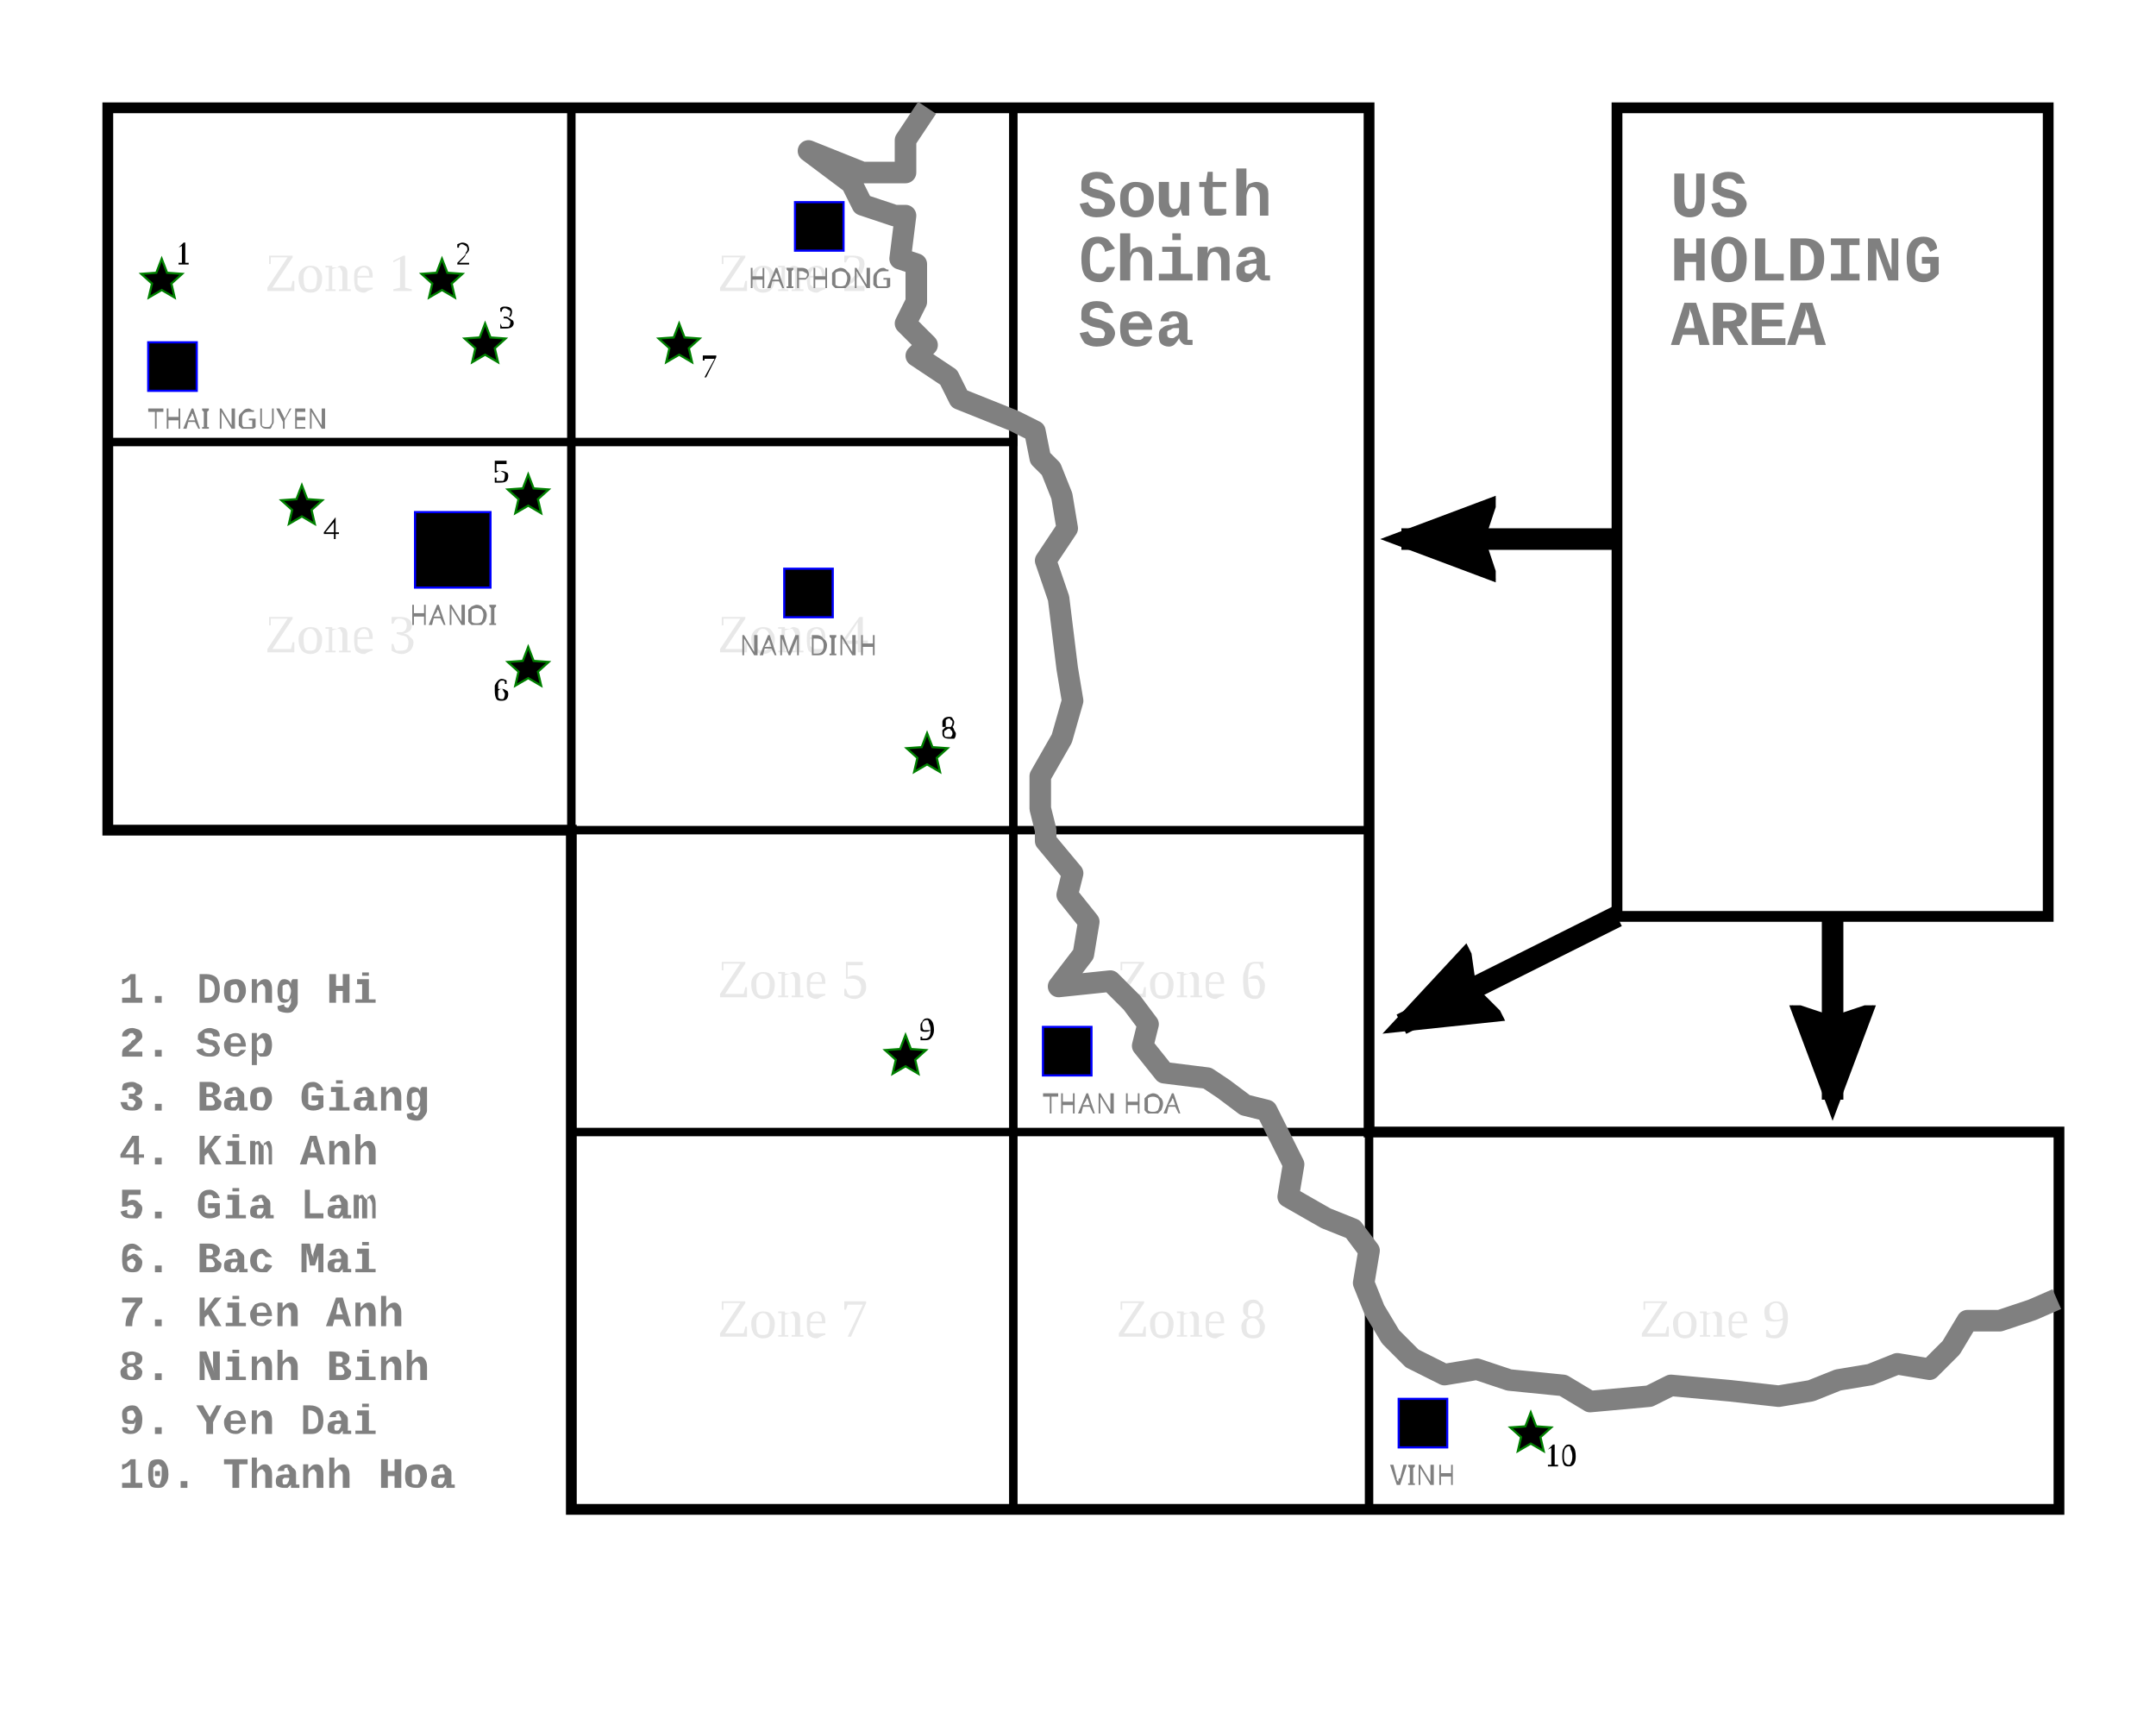
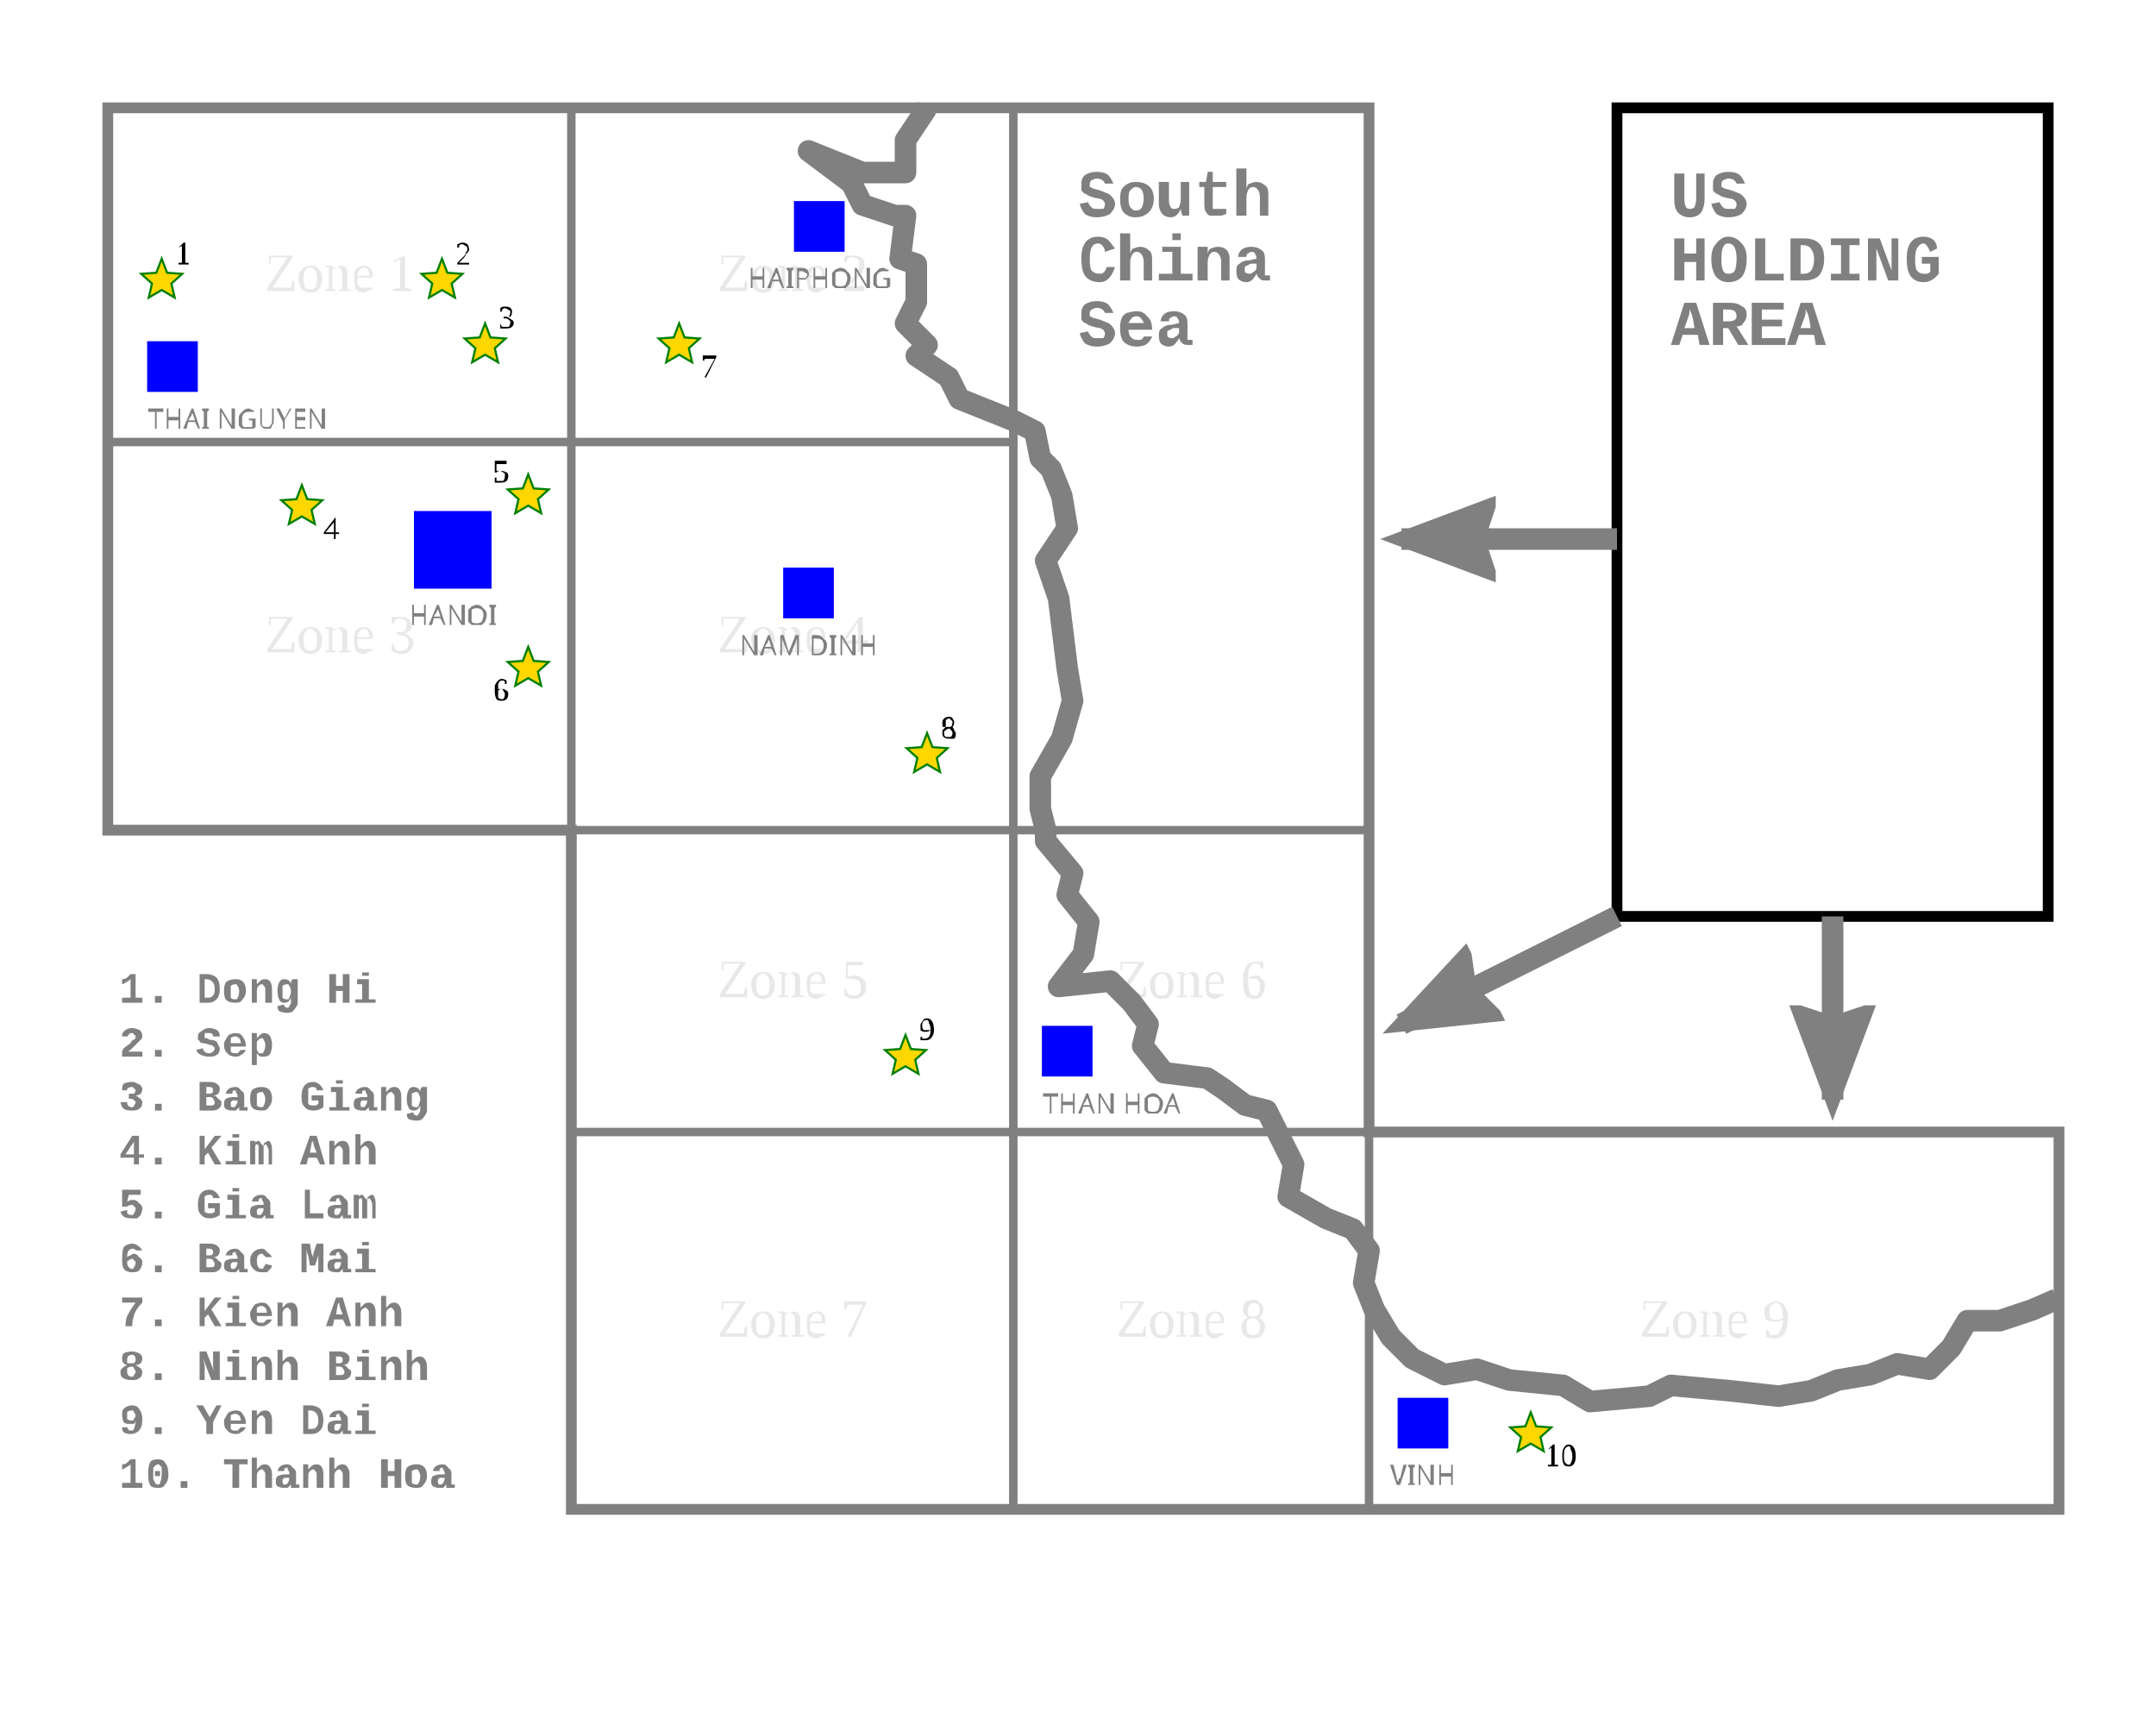
<svg xmlns="http://www.w3.org/2000/svg" width="20.0cm" height="16.0cm" viewBox="0 0 20.0 16.0">
  <rect width="100%" height="100%" fill="none" />
  <g transform="translate(1.0, 1.0)">
    <defs>
      <g transform="scale(0.25)">
-         <marker id="arrowhead" viewBox="0 0 80 80" refX="35" refY="25" style="stroke-width: 2px; stroke: black; fill: black" markerWidth="2" markerHeight="3" markerUnits="userSpaceOnUse" orient="auto-start-reverse">
+         <marker id="arrowhead" viewBox="0 0 80 80" refX="35" refY="25" style="stroke-width: 2px; stroke: gray; fill: gray" markerWidth="2" markerHeight="3" markerUnits="userSpaceOnUse" orient="auto-start-reverse">
          <path d="M 5,25 L 0,40 L 40,25 L 0,10 Z" />
        </marker>
      </g>
    </defs>
-     <path d="M 0,0 L 11.7,0 L 11.7,9.5 L 18.1,9.5 L 18.1,13.0 L 4.3,13.0 L 4.3,6.7 L 0,6.7 Z" fill="none" stroke="black" stroke-width="0.1" />
-     <rect x="0" y="0" width="4.3" height="3.1" fill="none" stroke="black" stroke-width="0.002cm" />
+     <path d="M 0,0 L 11.7,0 L 11.7,9.5 L 18.1,9.5 L 18.1,13.0 L 4.3,13.0 L 4.3,6.7 L 0,6.7 Z" fill="none" stroke="gray" stroke-width="0.1" />
+     <rect x="0" y="0" width="4.3" height="3.1" fill="none" stroke="gray" stroke-width="0.002cm" />
    <text x="2.15" y="1.55" fill="#E8E8E8" font-size="0.5" text-anchor="middle" dy=".3em">Zone 1</text>
-     <rect x="4.3" y="0" width="4.1" height="3.1" fill="none" stroke="black" stroke-width="0.002cm" />
+     <rect x="4.3" y="0" width="4.1" height="3.1" fill="none" stroke="gray" stroke-width="0.002cm" />
    <text x="6.35" y="1.55" fill="#E8E8E8" font-size="0.5" text-anchor="middle" dy=".3em">Zone 2</text>
-     <rect x="8.4" y="0" width="3.3" height="6.7" fill="none" stroke="black" stroke-width="0.002cm" />
+     <rect x="8.4" y="0" width="3.3" height="6.7" fill="none" stroke="gray" stroke-width="0.002cm" />
    <text x="10.05" y="3.35" fill="#E8E8E8" font-size="0.5" text-anchor="middle" dy=".3em" />
-     <rect x="0" y="3.1" width="4.3" height="3.6" fill="none" stroke="black" stroke-width="0.002cm" />
+     <rect x="0" y="3.1" width="4.3" height="3.6" fill="none" stroke="gray" stroke-width="0.002cm" />
    <text x="2.15" y="4.9" fill="#E8E8E8" font-size="0.5" text-anchor="middle" dy=".3em">Zone 3</text>
-     <rect x="4.3" y="3.1" width="4.1" height="3.6" fill="none" stroke="black" stroke-width="0.002cm" />
+     <rect x="4.3" y="3.1" width="4.1" height="3.6" fill="none" stroke="gray" stroke-width="0.002cm" />
    <text x="6.35" y="4.9" fill="#E8E8E8" font-size="0.5" text-anchor="middle" dy=".3em">Zone 4</text>
-     <rect x="8.4" y="6.7" width="3.3" height="2.8" fill="none" stroke="black" stroke-width="0.002cm" />
+     <rect x="8.4" y="6.7" width="3.3" height="2.8" fill="none" stroke="gray" stroke-width="0.002cm" />
    <text x="10.05" y="8.1" fill="#E8E8E8" font-size="0.5" text-anchor="middle" dy=".3em">Zone 6</text>
-     <rect x="4.3" y="6.7" width="4.1" height="2.8" fill="none" stroke="black" stroke-width="0.002cm" />
+     <rect x="4.3" y="6.7" width="4.1" height="2.8" fill="none" stroke="gray" stroke-width="0.002cm" />
    <text x="6.35" y="8.1" fill="#E8E8E8" font-size="0.5" text-anchor="middle" dy=".3em">Zone 5</text>
-     <rect x="11.7" y="9.5" width="6.4" height="3.5" fill="none" stroke="black" stroke-width="0.002cm" />
+     <rect x="11.7" y="9.5" width="6.4" height="3.5" fill="none" stroke="gray" stroke-width="0.002cm" />
    <text x="14.9" y="11.25" fill="#E8E8E8" font-size="0.5" text-anchor="middle" dy=".3em">Zone 9</text>
-     <rect x="8.4" y="9.5" width="3.3" height="3.5" fill="none" stroke="black" stroke-width="0.002cm" />
+     <rect x="8.4" y="9.5" width="3.3" height="3.5" fill="none" stroke="gray" stroke-width="0.002cm" />
    <text x="10.05" y="11.25" fill="#E8E8E8" font-size="0.5" text-anchor="middle" dy=".3em">Zone 8</text>
-     <rect x="4.3" y="9.5" width="4.1" height="3.5" fill="none" stroke="black" stroke-width="0.002cm" />
+     <rect x="4.3" y="9.5" width="4.1" height="3.5" fill="none" stroke="gray" stroke-width="0.002cm" />
    <text x="6.35" y="11.25" fill="#E8E8E8" font-size="0.5" text-anchor="middle" dy=".3em">Zone 7</text>
    <path d="M 7.6,0 7.4,0.3 7.4,0.6 7.0,0.6 6.5,0.4 6.9,0.7 7.0,0.9 7.3,1.0 7.4,1.0 7.35,1.4 7.5,1.45 7.5,1.5 7.5,1.8 7.4,2.0 7.6,2.2 7.5,2.3 7.8,2.5 7.9,2.7 8.4,2.9 8.6,3.0 8.65,3.25 8.75,3.35 8.85,3.6 8.9,3.9 8.7,4.2 8.82,4.55 8.9,5.2 8.95,5.5 8.85,5.85 8.65,6.2 8.65,6.5 8.7,6.7 8.7,6.8 8.95,7.1 8.9,7.3 9.1,7.55 9.05,7.85 8.82,8.15 9.3,8.1 9.5,8.3 9.65,8.5 9.6,8.7 9.8,8.95 10.2,9.0 10.35,9.1 10.55,9.25 10.75,9.3 10.9,9.6 11.0,9.8 10.95,10.1 11.3,10.3 11.55,10.4 11.7,10.6 11.65,10.9 11.75,11.15 11.9,11.4 12.1,11.6 12.4,11.75 12.7,11.7 13.0,11.8 13.5,11.85 13.75,12.0 14.3,11.95 14.5,11.85 15.05,11.9 15.5,11.95 15.8,11.9 16.05,11.8 16.35,11.75 16.6,11.65 16.9,11.7 17.1,11.5 17.25,11.25 17.55,11.25 17.85,11.15 18.08,11.05" fill="none" stroke="gray" stroke-width="0.2" stroke-linejoin="round" />
-     <polygon points="0.5,1.4 0.55,1.53 0.69,1.54 0.59,1.63 0.62,1.76 0.5,1.69 0.38,1.76 0.41,1.63 0.31,1.54 0.45,1.53" fill="black" stroke="green" stroke-width="0.02" />
+     <polygon points="0.5,1.4 0.55,1.53 0.69,1.54 0.59,1.63 0.62,1.76 0.5,1.69 0.38,1.76 0.41,1.63 0.31,1.54 0.45,1.53" fill="gold" stroke="green" stroke-width="0.02" />
    <text x="0.7" y="1.45" font-size="0.3" fill="black" text-anchor="middle">1</text>
-     <polygon points="3.1,1.4 3.15,1.53 3.29,1.54 3.19,1.63 3.22,1.76 3.1,1.69 2.98,1.76 3.01,1.63 2.91,1.54 3.05,1.53" fill="black" stroke="green" stroke-width="0.02" />
+     <polygon points="3.1,1.4 3.15,1.53 3.29,1.54 3.19,1.63 3.22,1.76 3.1,1.69 2.98,1.76 3.01,1.63 2.91,1.54 3.05,1.53" fill="gold" stroke="green" stroke-width="0.02" />
    <text x="3.3" y="1.45" font-size="0.3" fill="black" text-anchor="middle">2</text>
-     <polygon points="3.5,2.0 3.55,2.13 3.69,2.14 3.59,2.23 3.62,2.36 3.5,2.29 3.38,2.36 3.41,2.23 3.31,2.14 3.45,2.13" fill="black" stroke="green" stroke-width="0.02" />
+     <polygon points="3.5,2.0 3.55,2.13 3.69,2.14 3.59,2.23 3.62,2.36 3.5,2.29 3.38,2.36 3.41,2.23 3.31,2.14 3.45,2.13" fill="gold" stroke="green" stroke-width="0.02" />
    <text x="3.7" y="2.05" font-size="0.3" fill="black" text-anchor="middle">3</text>
-     <polygon points="1.8,3.5 1.85,3.63 1.99,3.64 1.89,3.73 1.92,3.86 1.8,3.79 1.68,3.86 1.71,3.73 1.61,3.64 1.75,3.63" fill="black" stroke="green" stroke-width="0.02" />
+     <polygon points="1.8,3.5 1.85,3.63 1.99,3.64 1.89,3.73 1.92,3.86 1.8,3.79 1.68,3.86 1.71,3.73 1.61,3.64 1.75,3.63" fill="gold" stroke="green" stroke-width="0.02" />
    <text x="2.08" y="4.0" font-size="0.3" fill="black" text-anchor="middle">4</text>
-     <polygon points="3.9,3.4 3.95,3.53 4.09,3.54 3.99,3.63 4.02,3.76 3.9,3.69 3.78,3.76 3.81,3.63 3.71,3.54 3.85,3.53" fill="black" stroke="green" stroke-width="0.02" />
+     <polygon points="3.9,3.4 3.95,3.53 4.09,3.54 3.99,3.63 4.02,3.76 3.9,3.69 3.78,3.76 3.81,3.63 3.71,3.54 3.85,3.53" fill="gold" stroke="green" stroke-width="0.02" />
    <text x="3.65" y="3.48" font-size="0.3" fill="black" text-anchor="middle">5</text>
-     <polygon points="3.9,5.0 3.95,5.13 4.09,5.14 3.99,5.23 4.02,5.36 3.9,5.29 3.78,5.36 3.81,5.23 3.71,5.14 3.85,5.13" fill="black" stroke="green" stroke-width="0.02" />
+     <polygon points="3.9,5.0 3.95,5.13 4.09,5.14 3.99,5.23 4.02,5.36 3.9,5.29 3.78,5.36 3.81,5.23 3.71,5.14 3.85,5.13" fill="gold" stroke="green" stroke-width="0.02" />
    <text x="3.65" y="5.5" font-size="0.3" fill="black" text-anchor="middle">6</text>
-     <polygon points="5.3,2.0 5.35,2.13 5.49,2.14 5.39,2.23 5.42,2.36 5.3,2.29 5.18,2.36 5.21,2.23 5.11,2.14 5.25,2.13" fill="black" stroke="green" stroke-width="0.02" />
+     <polygon points="5.3,2.0 5.35,2.13 5.49,2.14 5.39,2.23 5.42,2.36 5.3,2.29 5.18,2.36 5.21,2.23 5.11,2.14 5.25,2.13" fill="gold" stroke="green" stroke-width="0.02" />
    <text x="5.58" y="2.5" font-size="0.3" fill="black" text-anchor="middle">7</text>
-     <polygon points="7.6,5.8 7.65,5.93 7.79,5.94 7.69,6.03 7.72,6.16 7.6,6.09 7.48,6.16 7.51,6.03 7.41,5.94 7.55,5.93" fill="black" stroke="green" stroke-width="0.02" />
+     <polygon points="7.6,5.8 7.65,5.93 7.79,5.94 7.69,6.03 7.72,6.16 7.6,6.09 7.48,6.16 7.51,6.03 7.41,5.94 7.55,5.93" fill="gold" stroke="green" stroke-width="0.02" />
    <text x="7.8" y="5.85" font-size="0.3" fill="black" text-anchor="middle">8</text>
-     <polygon points="7.4,8.6 7.45,8.73 7.59,8.74 7.49,8.83 7.52,8.96 7.4,8.89 7.28,8.96 7.31,8.83 7.21,8.74 7.35,8.73" fill="black" stroke="green" stroke-width="0.02" />
+     <polygon points="7.4,8.6 7.45,8.73 7.59,8.74 7.49,8.83 7.52,8.96 7.4,8.89 7.28,8.96 7.31,8.83 7.21,8.74 7.35,8.73" fill="gold" stroke="green" stroke-width="0.02" />
    <text x="7.6" y="8.65" font-size="0.3" fill="black" text-anchor="middle">9</text>
-     <polygon points="13.2,12.1 13.25,12.23 13.39,12.24 13.29,12.33 13.32,12.46 13.2,12.39 13.08,12.46 13.11,12.33 13.01,12.24 13.15,12.23" fill="black" stroke="green" stroke-width="0.02" />
+     <polygon points="13.2,12.1 13.25,12.23 13.39,12.24 13.29,12.33 13.32,12.46 13.2,12.39 13.08,12.46 13.11,12.33 13.01,12.24 13.15,12.23" fill="gold" stroke="green" stroke-width="0.02" />
    <text x="13.48" y="12.6" font-size="0.3" fill="black" text-anchor="middle">10</text>
-     <polygon points="0.375,2.175 0.825,2.175 0.825,2.625 0.375,2.625" fill="black" stroke="blue" stroke-width="0.02" />
+     <polygon points="0.375,2.175 0.825,2.175 0.825,2.625 0.375,2.625" fill="blue" stroke="blue" stroke-width="0.02" />
    <text x="0.375" y="2.975" text-anchor="start" font-family="sans-serif" font-size="0.25" fill="gray">THAI NGUYEN</text>
-     <polygon points="6.375,0.875 6.825,0.875 6.825,1.325 6.375,1.325" fill="black" stroke="blue" stroke-width="0.02" />
+     <polygon points="6.375,0.875 6.825,0.875 6.825,1.325 6.375,1.325" fill="blue" stroke="blue" stroke-width="0.02" />
    <text x="6.6" y="1.675" text-anchor="middle" font-family="sans-serif" font-size="0.25" fill="gray">HAIPHONG</text>
-     <polygon points="2.85,3.75 3.55,3.75 3.55,4.45 2.85,4.45" fill="black" stroke="blue" stroke-width="0.02" />
+     <polygon points="2.85,3.75 3.55,3.75 3.55,4.45 2.85,4.45" fill="blue" stroke="blue" stroke-width="0.02" />
    <text x="3.2" y="4.8" text-anchor="middle" font-family="sans-serif" font-size="0.25" fill="gray">HANOI</text>
-     <polygon points="6.275,4.275 6.725,4.275 6.725,4.725 6.275,4.725" fill="black" stroke="blue" stroke-width="0.02" />
+     <polygon points="6.275,4.275 6.725,4.275 6.725,4.725 6.275,4.725" fill="blue" stroke="blue" stroke-width="0.02" />
    <text x="6.5" y="5.075" text-anchor="middle" font-family="sans-serif" font-size="0.25" fill="gray">NAM DINH</text>
-     <polygon points="8.675,8.525 9.125,8.525 9.125,8.975 8.675,8.975" fill="black" stroke="blue" stroke-width="0.02" />
+     <polygon points="8.675,8.525 9.125,8.525 9.125,8.975 8.675,8.975" fill="blue" stroke="blue" stroke-width="0.02" />
    <text x="8.675" y="9.325" text-anchor="start" font-family="sans-serif" font-size="0.25" fill="gray">THAN HOA</text>
-     <polygon points="11.975,11.975 12.425,11.975 12.425,12.425 11.975,12.425" fill="black" stroke="blue" stroke-width="0.02" />
+     <polygon points="11.975,11.975 12.425,11.975 12.425,12.425 11.975,12.425" fill="blue" stroke="blue" stroke-width="0.02" />
    <text x="12.2" y="12.775" text-anchor="middle" font-family="sans-serif" font-size="0.25" fill="gray">VINH</text>
    <text x="0.1" y="8.3" font-size="0.4" fill="gray" font-weight="bold" font-family="'Courier New', Courier, monospace">1. Dong Hi</text>
    <text x="0.1" y="8.8" font-size="0.4" fill="gray" font-weight="bold" font-family="'Courier New', Courier, monospace">2. Sep</text>
    <text x="0.1" y="9.3" font-size="0.4" fill="gray" font-weight="bold" font-family="'Courier New', Courier, monospace">3. Bao Giang</text>
    <text x="0.1" y="9.8" font-size="0.4" fill="gray" font-weight="bold" font-family="'Courier New', Courier, monospace">4. Kim Anh</text>
    <text x="0.1" y="10.3" font-size="0.4" fill="gray" font-weight="bold" font-family="'Courier New', Courier, monospace">5. Gia Lam</text>
    <text x="0.1" y="10.8" font-size="0.4" fill="gray" font-weight="bold" font-family="'Courier New', Courier, monospace">6. Bac Mai</text>
    <text x="0.1" y="11.3" font-size="0.4" fill="gray" font-weight="bold" font-family="'Courier New', Courier, monospace">7. Kien Anh</text>
    <text x="0.1" y="11.8" font-size="0.4" fill="gray" font-weight="bold" font-family="'Courier New', Courier, monospace">8. Ninh Binh</text>
    <text x="0.1" y="12.3" font-size="0.4" fill="gray" font-weight="bold" font-family="'Courier New', Courier, monospace">9. Yen Dai</text>
    <text x="0.1" y="12.8" font-size="0.4" fill="gray" font-weight="bold" font-family="'Courier New', Courier, monospace">10. Thanh Hoa</text>
    <path d="M 14.0,0 L 18.0,0 L 18.0,7.5 L 14.0,7.5 Z" fill="none" stroke="black" stroke-width="0.1" />
    <text x="14.5" y="1.0" font-size="0.6" fill="gray" text-anchor="left" font-weight="bold" font-family="'Courier New', Courier, monospace">US</text>
    <text x="14.5" y="1.6" font-size="0.6" fill="gray" text-anchor="left" font-weight="bold" font-family="'Courier New', Courier, monospace">HOLDING</text>
    <text x="14.5" y="2.2" font-size="0.6" fill="gray" text-anchor="left" font-weight="bold" font-family="'Courier New', Courier, monospace">AREA</text>
-     <path d="M 14.0, 4.0 L 12.0, 4.0" fill="black" stroke="black" stroke-width="0.2" marker-end="url(#arrowhead)" />
-     <path d="M 14.0, 7.5 L 12.0, 8.5" fill="black" stroke="black" stroke-width="0.2" marker-end="url(#arrowhead)" />
-     <path d="M 16.0, 7.5 L 16.0, 9.2" fill="black" stroke="black" stroke-width="0.2" marker-end="url(#arrowhead)" />
+     <path d="M 14.0, 4.0 L 12.0, 4.0" fill="gray" stroke="gray" stroke-width="0.2" marker-end="url(#arrowhead)" />
+     <path d="M 14.0, 7.5 L 12.0, 8.5" fill="gray" stroke="gray" stroke-width="0.2" marker-end="url(#arrowhead)" />
+     <path d="M 16.0, 7.5 L 16.0, 9.2" fill="gray" stroke="gray" stroke-width="0.2" marker-end="url(#arrowhead)" />
    <text x="9.0" y="1.0" font-size="0.6" fill="gray" font-weight="bold" font-family="'Courier New', Courier, monospace" text-anchor="left">South</text>
    <text x="9.0" y="1.6" font-size="0.6" fill="gray" font-weight="bold" font-family="'Courier New', Courier, monospace" text-anchor="left">China</text>
    <text x="9.0" y="2.2" font-size="0.6" fill="gray" font-weight="bold" font-family="'Courier New', Courier, monospace" text-anchor="left">Sea</text>
  </g>
</svg>
